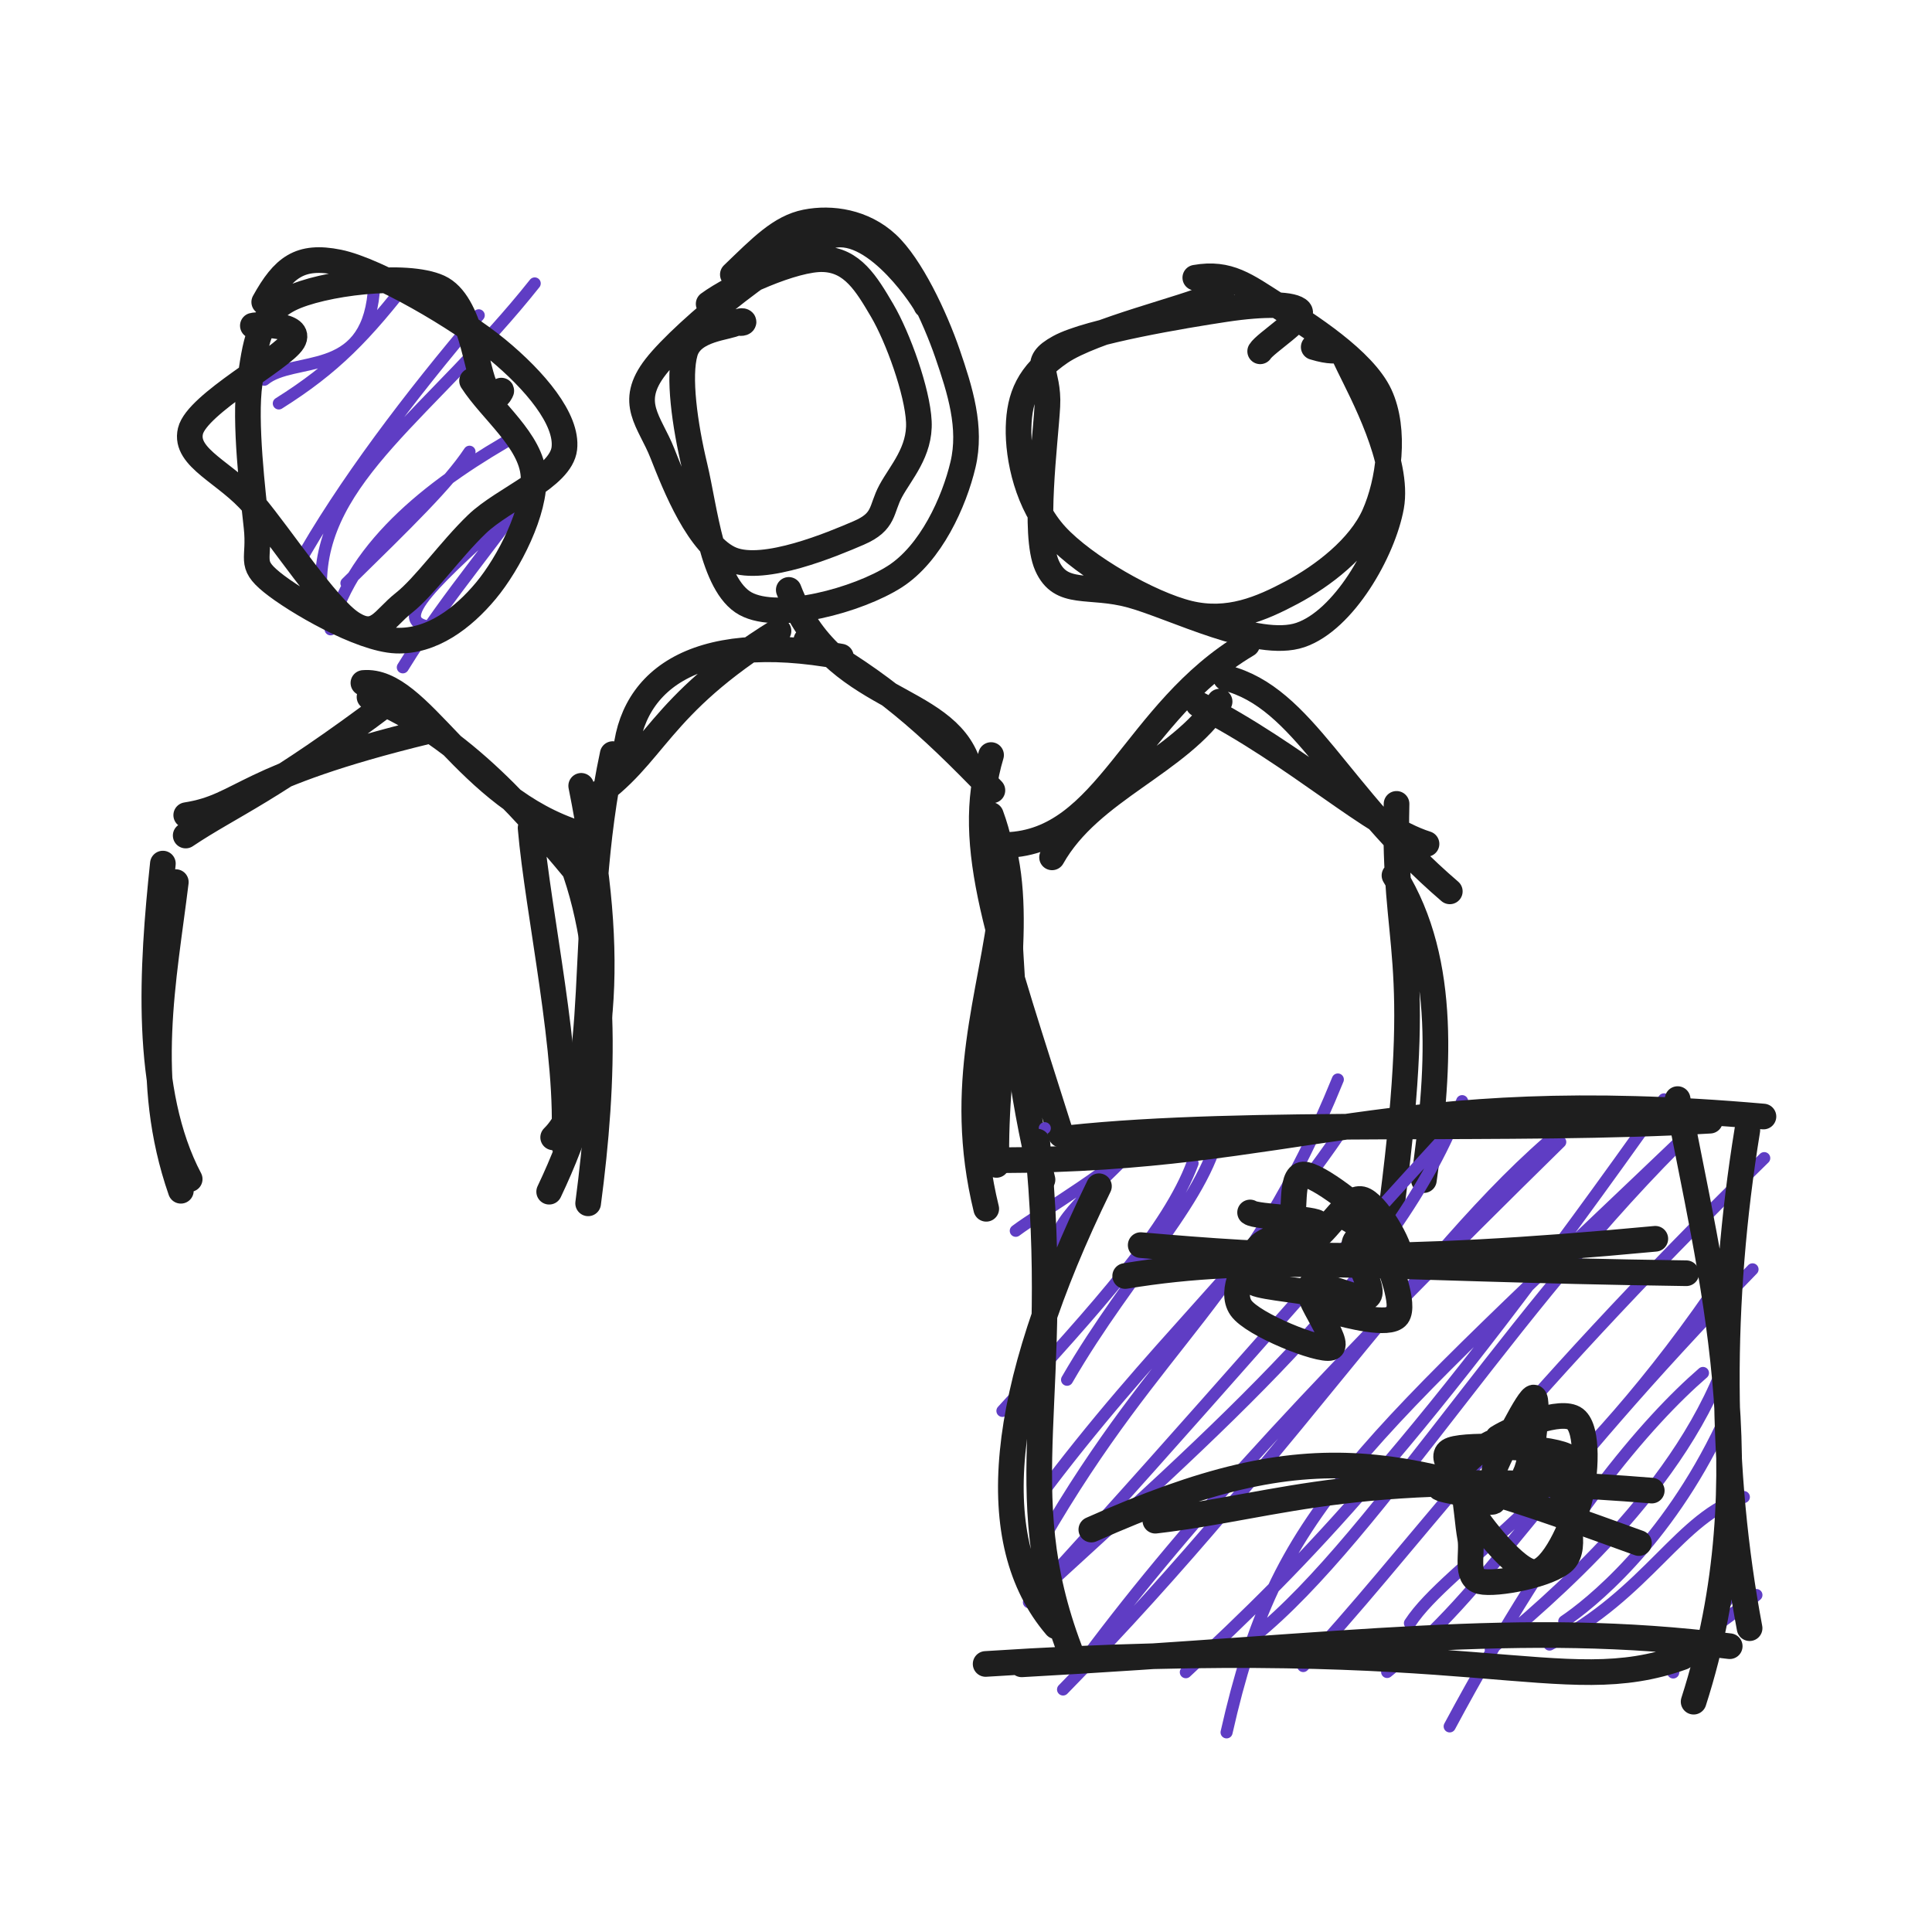
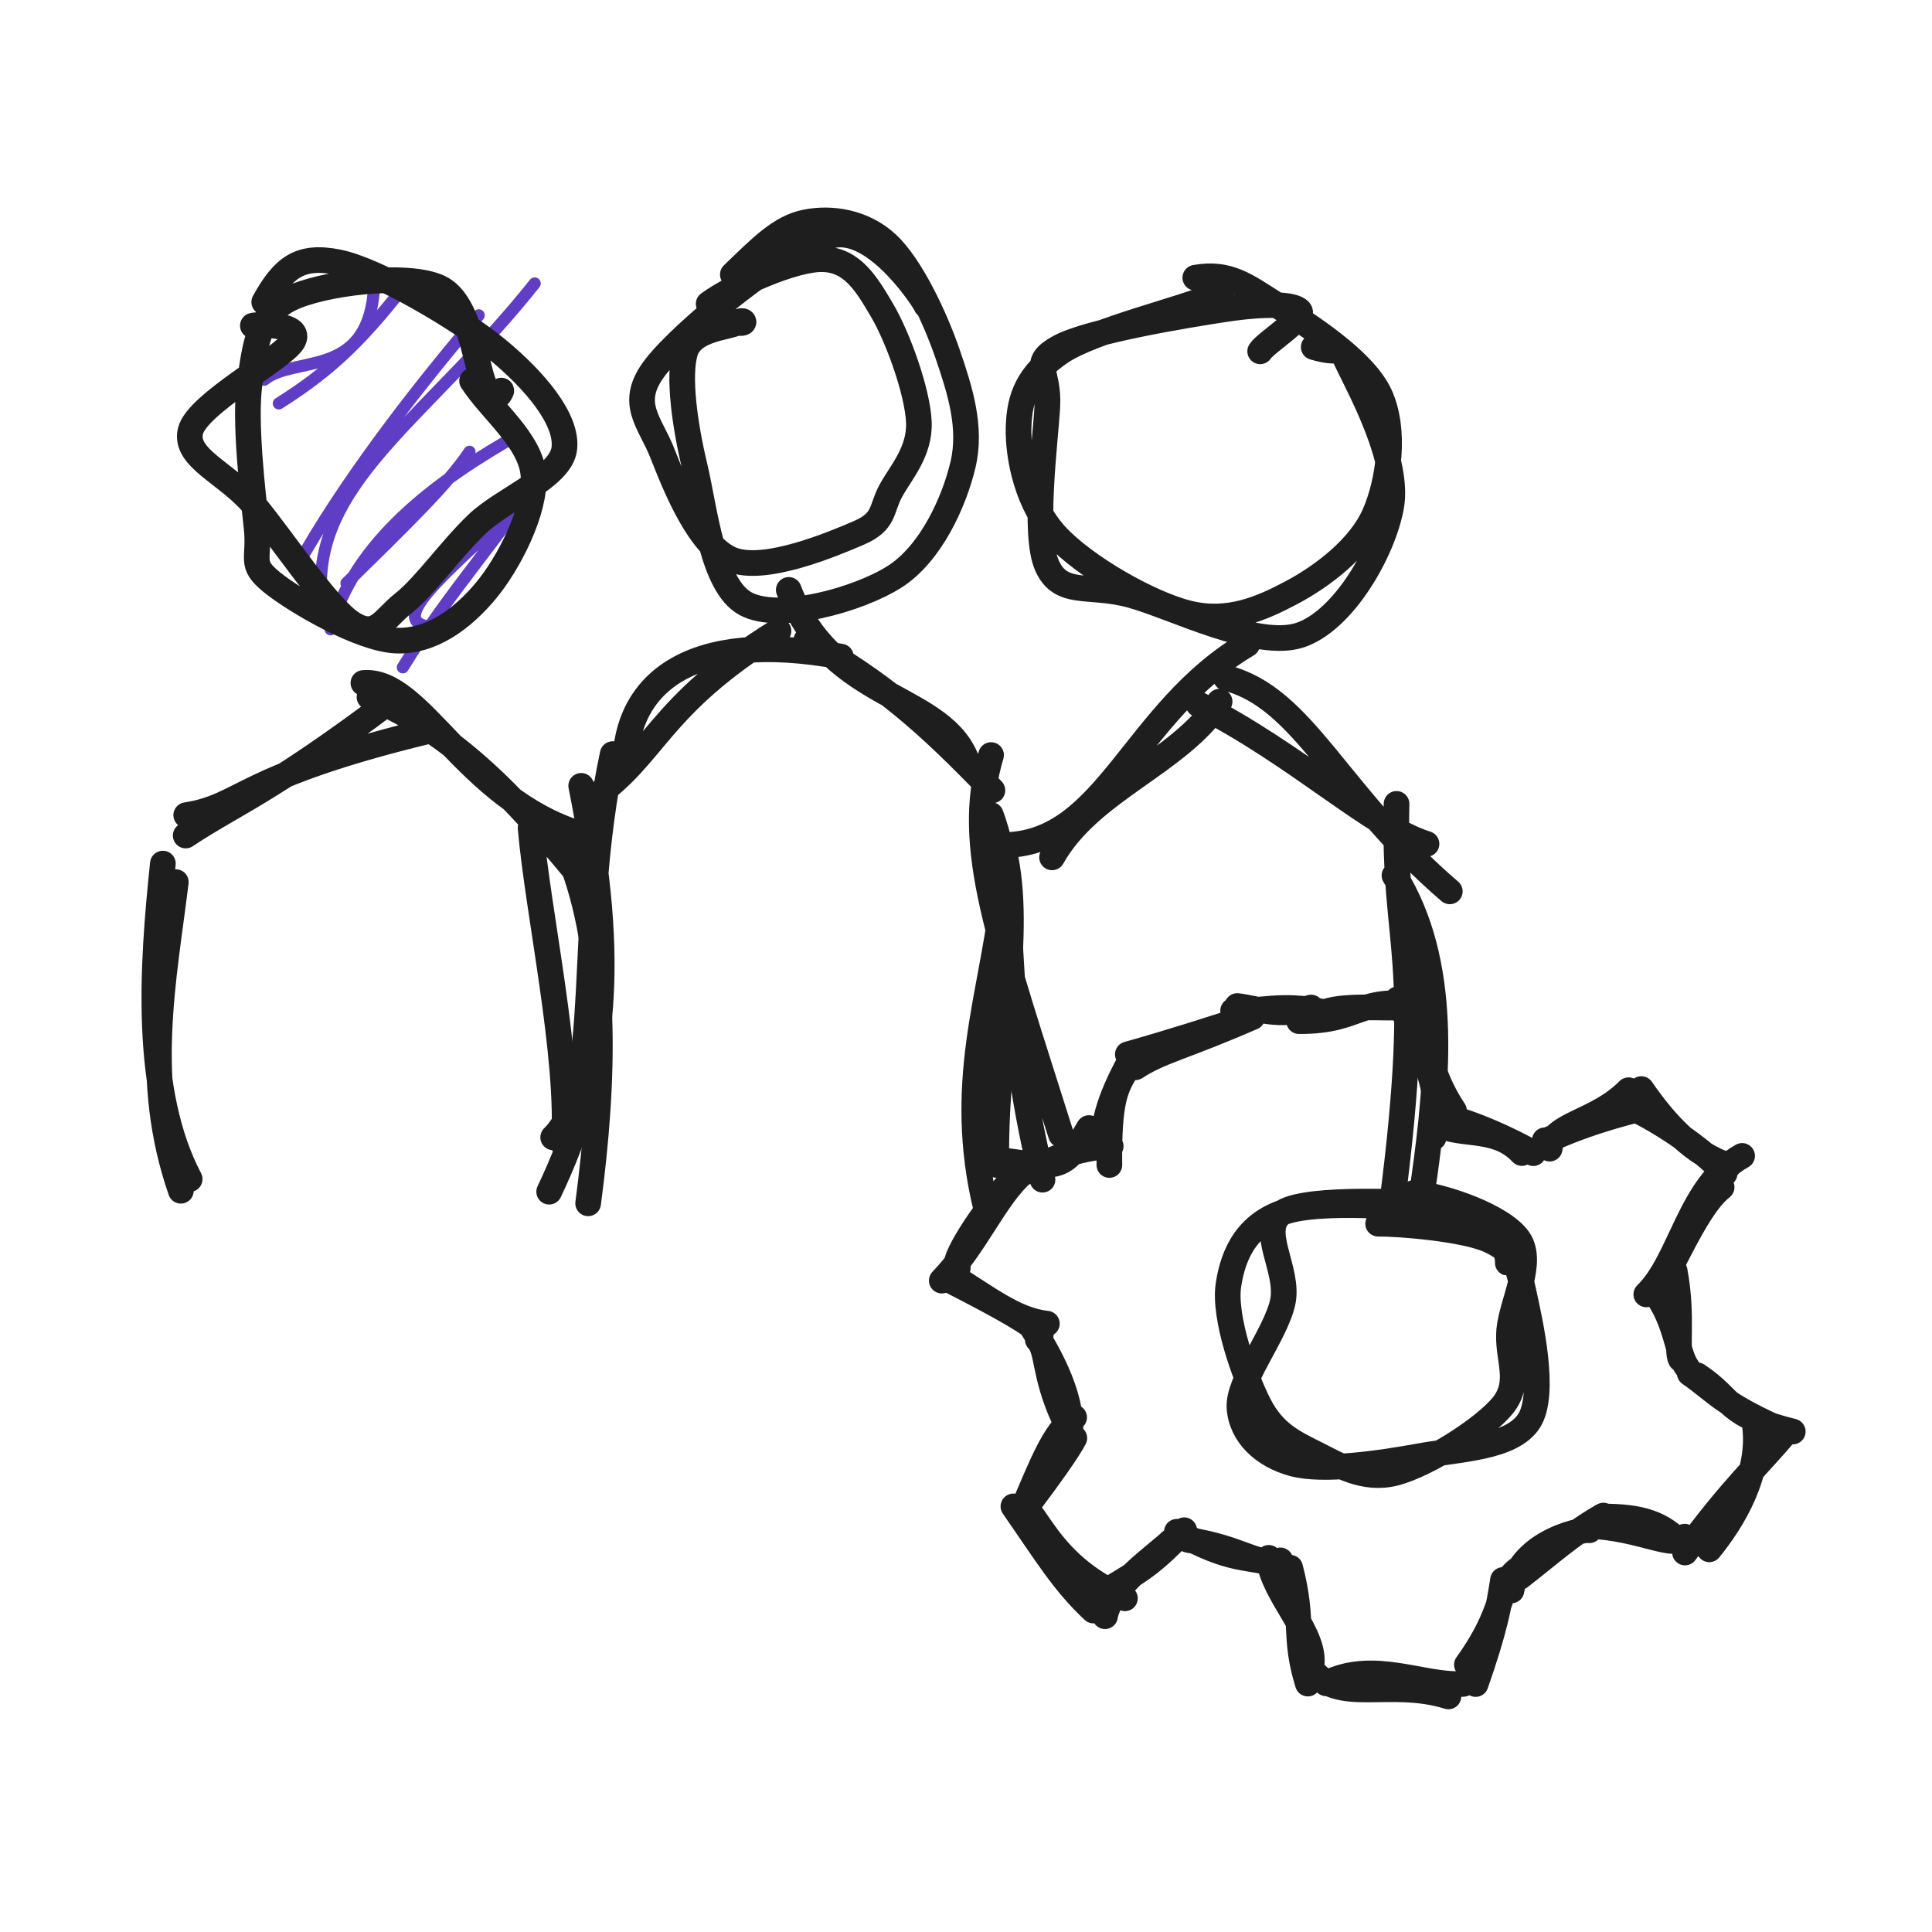
<svg xmlns="http://www.w3.org/2000/svg" width="128" height="128" viewBox="0 0 128 128" role="img">
  <path d="M19.426 19.537 C19.426 19.537, 19.426 19.537, 19.426 19.537 M19.426 19.537 C19.426 19.537, 19.426 19.537, 19.426 19.537 M17.511 25.158 C19.469 23.551, 24.213 25.1, 24.756 19.407 M18.472 26.729 C22.162 24.408, 24.234 22.291, 27.366 18.213 M21.263 38.797 C21.203 31.664, 28.596 27.375, 35.426 18.778 M19.69 37.502 C22.675 32.143, 27.221 26.165, 31.717 20.89 M22.952 38.636 C27.007 34.659, 29.702 32.045, 31.107 29.928 M21.903 41.695 C23.441 35.922, 28.925 31.83, 34.433 28.743 M28.144 41.462 C25.884 40.856, 29.74 37.738, 35.583 32.338 M26.688 44.213 C29.84 39.089, 33.177 35.57, 36.102 30.96" stroke="#5f3dc4" stroke-width="0.8" fill="none" stroke-linecap="round" stroke-linejoin="round" />
  <path d="M31.276 25.229 C32.555 27.213, 35.194 29.197, 35.346 31.515 C35.499 33.834, 33.708 37.317, 32.19 39.138 C30.673 40.959, 28.606 42.535, 26.242 42.44 C23.877 42.345, 19.547 39.825, 18.006 38.569 C16.464 37.313, 17.239 37.103, 16.995 34.903 C16.751 32.703, 16.177 27.884, 16.543 25.368 C16.909 22.852, 17.1 20.862, 19.191 19.807 C21.282 18.753, 26.919 18.045, 29.09 19.042 C31.261 20.039, 31.531 24.646, 32.217 25.788 C32.904 26.929, 33.264 25.747, 33.209 25.892 M17.506 20.012 C18.775 17.724, 19.854 16.856, 22.426 17.378 C24.998 17.9, 30.444 21.09, 32.938 23.145 C35.432 25.201, 37.612 27.779, 37.389 29.71 C37.165 31.641, 33.37 33.024, 31.598 34.73 C29.825 36.436, 28.138 38.854, 26.754 39.945 C25.37 41.037, 24.948 42.363, 23.292 41.28 C21.637 40.198, 18.6 35.572, 16.821 33.451 C15.042 31.331, 12.187 30.368, 12.618 28.559 C13.049 26.751, 18.721 23.765, 19.41 22.601 C20.099 21.437, 17.05 21.482, 16.753 21.576" stroke="#1e1e1e" stroke-width="1.7" fill="none" stroke-linecap="round" stroke-linejoin="round" />
  <path d="M46.951 20.132 C48.615 18.916, 52.638 17.099, 54.553 17.172 C56.469 17.244, 57.392 18.775, 58.445 20.569 C59.499 22.363, 60.782 25.942, 60.876 27.936 C60.971 29.929, 59.676 31.301, 59.012 32.53 C58.349 33.758, 58.651 34.549, 56.895 35.307 C55.139 36.064, 50.645 37.953, 48.477 37.075 C46.309 36.197, 44.726 32.168, 43.887 30.037 C43.049 27.907, 41.571 26.699, 43.445 24.292 C45.319 21.885, 52.144 16.272, 55.131 15.596 C58.118 14.919, 61.427 20.207, 61.366 20.234 M48.553 18.188 C50.423 16.39, 51.688 15.065, 53.391 14.726 C55.095 14.387, 57.208 14.706, 58.772 16.156 C60.335 17.605, 61.933 20.984, 62.772 23.422 C63.61 25.86, 64.384 28.32, 63.801 30.784 C63.218 33.248, 61.678 36.673, 59.275 38.207 C56.872 39.741, 51.592 41.207, 49.384 39.99 C47.175 38.773, 46.691 33.681, 46.026 30.906 C45.36 28.13, 44.926 24.924, 45.389 23.337 C45.852 21.75, 48.241 21.718, 48.803 21.385 C49.364 21.053, 49.48 21.57, 48.758 21.344" stroke="#1e1e1e" stroke-width="1.7" fill="none" stroke-linecap="round" stroke-linejoin="round" />
  <path d="M79.192 18.398 C81.417 18.005, 82.558 18.922, 84.595 20.216 C86.632 21.509, 90.336 23.841, 91.412 26.157 C92.489 28.472, 92.023 31.927, 91.054 34.108 C90.084 36.29, 87.64 38.159, 85.594 39.248 C83.548 40.337, 81.382 41.272, 78.776 40.643 C76.17 40.014, 71.839 37.528, 69.956 35.473 C68.074 33.417, 67.431 30.334, 67.483 28.31 C67.535 26.286, 68.141 24.774, 70.269 23.327 C72.398 21.88, 78.558 20.422, 80.254 19.627 C81.949 18.832, 80.759 18.265, 80.441 18.558 M87.038 22.994 C89.272 23.677, 88.524 22.484, 89.379 24.245 C90.234 26.005, 92.707 30.587, 92.169 33.558 C91.631 36.529, 89.026 41.092, 86.154 42.07 C83.282 43.049, 77.736 40.196, 74.938 39.429 C72.14 38.663, 70.291 39.557, 69.367 37.471 C68.442 35.386, 69.253 29.328, 69.389 26.918 C69.525 24.508, 68.22 24.082, 70.181 23.01 C72.143 21.938, 78.503 20.886, 81.156 20.484 C83.81 20.083, 85.714 20.134, 86.103 20.599 C86.492 21.064, 83.823 22.724, 83.49 23.275" stroke="#1e1e1e" stroke-width="1.7" fill="none" stroke-linecap="round" stroke-linejoin="round" />
  <path d="M12.567 78.118 C9.515 72.331, 10.072 64.04, 10.791 57.215 M11.982 78.891 C9.429 71.556, 10.859 64.894, 11.648 58.442 M12.338 54.006 C16.166 53.404, 15.914 51.461, 28.371 48.435 M12.303 55.356 C15.381 53.295, 17.872 52.46, 25.915 46.396 M24.077 45.248 C27.867 44.927, 30.792 52.885, 38.403 55.245 M24.481 46.179 C30.696 48.753, 35.14 54.102, 38.807 58.53 M35.153 54.853 C35.632 60.434, 37.779 70.073, 37.355 75.841 M37.384 55.912 C40.426 62.696, 40.017 71.762, 38.966 79.724" stroke="#1e1e1e" stroke-width="1.7" fill="none" stroke-linecap="round" stroke-linejoin="round" />
  <path d="M36.649 75.354 C40.128 71.93, 38.125 61.527, 40.593 49.961 M36.384 78.953 C40.172 70.988, 40.854 63.787, 38.506 52.064 M41.418 50.676 C41.461 45.285, 45.736 41.658, 55.71 43.501 M39.142 52.966 C43.457 50.088, 43.448 46.826, 51.578 41.803 M52.258 39.083 C55.137 46.627, 62.624 45.883, 64.147 50.651 M53.422 42.413 C58.459 45.28, 61.304 47.747, 65.749 52.362 M65.661 50.024 C63.84 56.095, 66.245 62.309, 70.294 75.177 M65.646 53.991 C67.679 59.463, 66 65.662, 69.068 78.157" stroke="#1e1e1e" stroke-width="1.7" fill="none" stroke-linecap="round" stroke-linejoin="round" />
  <path d="M65.341 80.086 C63.319 71.805, 65.717 65.957, 66.411 59.667 M66.018 77.178 C65.849 69.991, 67.725 62.521, 66.634 56.923 M66.679 55.987 C73.356 55.763, 75.098 47.149, 82.628 42.691 M69.702 56.802 C72.242 52.289, 78.098 50.601, 80.802 46.482 M81.217 44.911 C86.397 46.228, 88.549 52.618, 96.053 59.055 M79.4 46.66 C86.004 50.038, 90.874 54.767, 94.51 55.911 M92.525 53.259 C92.286 63.127, 94.407 62.861, 92.233 79.715 M92.388 58.001 C95.966 63.768, 95.302 71.305, 94.336 78.184" stroke="#1e1e1e" stroke-width="1.7" fill="none" stroke-linecap="round" stroke-linejoin="round" />
-   <path d="M69.22 74.747 C69.22 74.747, 69.22 74.747, 69.22 74.747 M69.22 74.747 C69.22 74.747, 69.22 74.747, 69.22 74.747 M67.298 81.544 C68.906 80.331, 74.11 77.339, 76.557 74.718 M69.869 82.478 C70.154 80.419, 72.743 78.727, 76.072 75.096 M66.413 93.476 C72.863 86.452, 77.407 81.366, 79.01 77.067 M70.696 91.413 C74.94 84.07, 80.145 79.208, 80.856 74.444 M69.058 102.062 C76.902 88.462, 82.667 86.179, 88.635 71.519 M68.701 99.397 C76.444 88.99, 82.885 83.711, 88.744 75.126 M68.169 106.151 C80.417 94.865, 92.572 84.52, 96.87 72.954 M68.719 105.449 C79.237 93.997, 88.007 83.582, 97.325 73.602 M70.43 111.933 C86.459 95.599, 95.556 80.418, 105.293 73.476 M71.996 109.786 C78.872 100.561, 87.86 90.883, 103.37 75.661 M81.264 114.774 C84.638 99.848, 89.566 96.411, 112.721 74.266 M78.564 110.788 C86.373 103.535, 93.71 96.218, 110.244 72.835 M83.114 108.419 C91.458 101.677, 100.979 85.2, 113.367 73.717 M86.34 110.379 C93.205 103.1, 99.628 93.619, 116.885 76.729 M93.412 107.542 C95.928 103.692, 104.389 99.222, 114.34 84.329 M91.901 110.773 C98.846 105.202, 101.505 99.135, 116.11 84.097 M96.045 114.378 C103.386 100.69, 109.179 94.126, 112.826 90.962 M98.765 109.287 C102.492 106.126, 111.696 98.509, 114.616 89.288 M103.636 107.417 C105.274 106.32, 110.377 102.283, 114.091 94.427 M102.66 108.957 C109.219 105.577, 111.307 100.417, 115.535 99.182 M110.855 110.806 C111.094 108.969, 112.654 108.732, 116.368 105.675 M110.129 110.342 C111.898 110.256, 112.269 109.161, 114.632 105.705" stroke="#5f3dc4" stroke-width="0.8" fill="none" stroke-linecap="round" stroke-linejoin="round" />
-   <path d="M66.333 76.867 C86.012 76.818, 91.999 71.792, 116.833 73.973 M70.773 75.404 C82.653 74.126, 100.44 75.018, 113.294 74.248 M111.147 72.818 C113.248 84.144, 117.053 97.662, 112.207 112.741 M115.766 74.875 C113.905 86.29, 113.955 97.474, 115.915 107.871 M111.473 109.787 C103.357 112.687, 98.092 108.114, 65.301 110.241 M114.598 109.065 C100.572 107.316, 89.614 109.055, 67.691 110.266 M69.963 107.747 C65.186 102.158, 66.126 92.284, 72.808 78.591 M70.857 109.279 C66.812 98.548, 70.434 92.485, 68.718 75.634" stroke="#1e1e1e" stroke-width="1.7" fill="none" stroke-linecap="round" stroke-linejoin="round" />
-   <path d="M74.546 84.539 C83.511 83.054, 90.448 84.058, 111.721 84.355 M75.574 82.492 C84.576 83.27, 91.92 83.744, 109.669 82.073" stroke="#1e1e1e" stroke-width="1.7" fill="none" stroke-linecap="round" stroke-linejoin="round" />
-   <path d="M88.928 80.534 C89.408 80.78, 90.905 81.571, 91.513 82.679 C92.121 83.786, 93.094 86.474, 92.574 87.178 C92.055 87.882, 89.223 87.126, 88.397 86.903 C87.571 86.679, 88.496 86.155, 87.619 85.838 C86.741 85.522, 83.748 85.313, 83.132 85.004 C82.516 84.694, 83.263 84.466, 83.923 83.981 C84.583 83.496, 86.041 82.848, 87.091 82.092 C88.141 81.337, 89.276 79.243, 90.222 79.45 C91.167 79.657, 92.866 82.61, 92.765 83.332 C92.663 84.054, 89.886 83.759, 89.611 83.784 M85.437 81.348 C85.921 80.564, 85.411 77.857, 86.343 77.813 C87.274 77.77, 90.464 80.315, 91.028 81.085 C91.592 81.854, 89.791 81.631, 89.728 82.43 C89.666 83.23, 91.149 85.41, 90.654 85.881 C90.159 86.352, 87.175 84.685, 86.76 85.254 C86.345 85.822, 88.921 89.057, 88.165 89.291 C87.409 89.524, 83.014 87.775, 82.224 86.655 C81.433 85.534, 82.567 83.499, 83.421 82.569 C84.275 81.639, 87.448 81.448, 87.348 81.075 C87.248 80.701, 83.229 80.655, 82.822 80.329" stroke="#1e1e1e" stroke-width="1.7" fill="none" stroke-linecap="round" stroke-linejoin="round" />
-   <path d="M72.304 101.338 C87.229 94.683, 92.85 96.527, 108.585 102.232 M76.545 100.75 C85.021 99.756, 90.062 97.177, 109.433 98.756" stroke="#1e1e1e" stroke-width="1.7" fill="none" stroke-linecap="round" stroke-linejoin="round" />
-   <path d="M97.131 96.856 C97.297 96.785, 98.566 95.348, 99.55 95.438 C100.533 95.528, 102.364 96.772, 103.032 97.394 C103.699 98.017, 103.454 98.174, 103.553 99.174 C103.653 100.175, 104.542 102.466, 103.629 103.399 C102.717 104.331, 99.114 105.02, 98.077 104.771 C97.039 104.522, 97.588 102.897, 97.405 101.906 C97.223 100.915, 97.182 99.803, 96.98 98.827 C96.777 97.85, 95.066 96.444, 96.191 96.047 C97.316 95.651, 102.404 95.834, 103.73 96.449 C105.056 97.065, 104.147 99.881, 104.148 99.739 M99.239 95.259 C100.309 94.585, 103.461 93.317, 104.36 94.013 C105.258 94.709, 105.073 97.744, 104.629 99.434 C104.185 101.124, 102.887 104.047, 101.696 104.153 C100.505 104.258, 97.947 100.856, 97.484 100.066 C97.021 99.276, 99.268 99.666, 98.918 99.414 C98.568 99.161, 95.342 98.735, 95.383 98.553 C95.425 98.371, 98.544 98.57, 99.164 98.324 C99.784 98.078, 98.693 98.031, 99.103 97.075 C99.514 96.119, 101.303 92.495, 101.628 92.59 C101.954 92.685, 101.547 96.686, 101.057 97.644" stroke="#1e1e1e" stroke-width="1.7" fill="none" stroke-linecap="round" stroke-linejoin="round" />
+   <path d="M86.067 67.654 C90.326 67.661, 89.794 65.903, 94.642 66.64 M87.621 67.142 C88.688 66.523, 91.823 66.835, 93.403 66.737 M92.597 66.206 C93.848 68.859, 95.784 72.297, 94.983 75.362 M94.279 66.955 C94.34 69.344, 95.025 71.624, 96.333 73.589 M94.885 74.249 C96.481 75.471, 99 74.432, 100.83 76.393 M95.873 74.021 C97.434 74.344, 99.971 75.479, 101.586 76.4 M102.347 75.548 C102.369 75.734, 104.368 74.46, 109.373 73.295 M102.67 76.101 C102.865 74.426, 105.741 74.401, 107.898 72.229 M107.825 73.289 C108.667 73.551, 112.252 75.555, 114.262 77.744 M108.741 72.153 C110.315 74.434, 112.235 76.529, 114.541 77.216 M115.419 76.582 C111.908 78.549, 111.394 83.499, 109.072 85.757 M114.063 78.655 C112.724 79.702, 111.446 82.47, 109.953 85.366 M110.952 84.215 C111.51 87.157, 111.038 89.518, 111.355 90.05 M109.594 85.57 C111.087 87.471, 111.092 89.717, 111.801 90.633 M112.451 91.118 C114.954 92.777, 114.175 93.694, 118.775 94.843 M111.952 90.989 C113.776 92.261, 114.106 93.04, 118.338 94.883 M116.278 94.513 C116.655 97.662, 114.829 100.7, 113.244 102.647 M118.42 94.767 C116.673 96.903, 114.769 98.551, 111.636 102.857 M111.611 101.81 C110.959 102.704, 108.818 101.253, 105.248 101.084 M111.396 102.305 C110.165 100.981, 108.822 100.457, 106.099 100.476 M105.3 101.383 C105.37 101.251, 100.729 101.901, 100.138 105.371 M106.229 100.41 C104.135 101.598, 102.856 102.797, 100.695 104.478 M101.412 103.502 C98.85 104.635, 100.306 105.95, 97.186 110.291 M99.577 104.677 C99.317 106.378, 99.032 107.948, 97.765 111.571 M95.962 112.393 C91.995 111.166, 88.656 113.003, 86.864 110.553 M96.959 111.562 C94.285 111.747, 91.036 109.936, 87.864 111.526 M86.844 110.551 C87.411 108.396, 84.31 105.702, 84.057 103.212 M86.648 111.542 C85.678 108.423, 86.405 107.405, 85.475 103.864 M85.016 103.741 C82.48 103.014, 81.718 103.561, 77.97 101.482 M84.826 103.378 C83.158 103.769, 82.417 102.615, 78.711 102.019 M77.567 102.13 C76.607 103.051, 73.544 105.125, 73.21 107.079 M78.458 101.382 C76.569 103.365, 75.688 103.999, 73.475 105.29 M74.529 105.893 C70.285 104.032, 69.114 101.259, 68.045 99.976 M72.444 106.702 C70.451 104.842, 69.328 102.946, 67.141 99.803 M67.94 99.921 C69.492 97.861, 70.779 96.063, 71.177 95.278 M67.708 100.101 C69.008 97.106, 69.769 94.977, 71.164 93.904 M70.499 94.001 C69.12 91.012, 69.46 89.459, 68.754 88.748 M70.924 94.62 C70.917 93.018, 70.271 90.904, 68.389 87.963 M68.956 88.405 C68.529 87.808, 66.638 86.714, 62.844 84.776 M69.358 87.695 C67.237 87.479, 65.35 85.917, 62.892 84.422 M63.455 84.007 C62.899 83.729, 65.019 80.391, 67.205 77.947 M62.395 84.844 C64.681 82.472, 65.933 79.282, 67.792 77.673 M66.859 76.935 C70.161 77.405, 70.56 77.435, 72.145 74.736 M67.111 77.979 C68.443 77.599, 70.255 76.121, 73.588 75.936 M73.499 77.184 C73.451 72.863, 73.907 72.063, 74.684 70.794 M73.209 75.961 C72.942 74.559, 73.582 72.517, 75.189 69.726 M75.224 70.71 C76.83 69.644, 78.437 69.369, 82.971 67.388 M74.721 69.854 C77.381 69.106, 80.795 68.034, 82.678 67.389 M81.698 66.961 C83.522 67.034, 84.887 66.47, 87.642 67.039 M81.972 66.652 C83.215 66.791, 84.809 67.452, 86.861 66.75" stroke="#1e1e1e" stroke-width="1.7" fill="none" stroke-linecap="round" stroke-linejoin="round" />
+   <path d="M93.671 79.032 C95.775 79.283, 99.554 80.594, 100.607 82.109 C101.66 83.624, 100.161 86.291, 99.989 88.121 C99.818 89.952, 100.841 91.517, 99.581 93.094 C98.321 94.672, 94.503 97.053, 92.431 97.587 C90.358 98.12, 88.647 97.046, 87.146 96.296 C85.645 95.546, 84.384 94.949, 83.424 93.089 C82.465 91.228, 81.066 87.28, 81.388 85.133 C81.709 82.987, 82.689 80.971, 85.351 80.212 C88.014 79.453, 94.937 80.003, 97.361 80.579 C99.785 81.154, 99.947 83.681, 99.895 83.665 M91.305 81.073 C92.772 81.062, 97.102 81.423, 98.709 82.184 C100.317 82.946, 100.515 83.651, 100.949 85.642 C101.382 87.633, 102.454 92.326, 101.309 94.131 C100.163 95.935, 96.678 95.997, 94.074 96.471 C91.471 96.945, 87.679 97.506, 85.687 96.972 C83.694 96.439, 82.237 95.051, 82.119 93.269 C82.001 91.487, 84.502 88.44, 84.981 86.281 C85.461 84.123, 83.276 81.403, 84.994 80.318 C86.713 79.233, 93.976 79.696, 95.295 79.769 C96.614 79.843, 93.517 80.888, 92.908 80.757" stroke="#1e1e1e" stroke-width="1.7" fill="none" stroke-linecap="round" stroke-linejoin="round" />
</svg>
